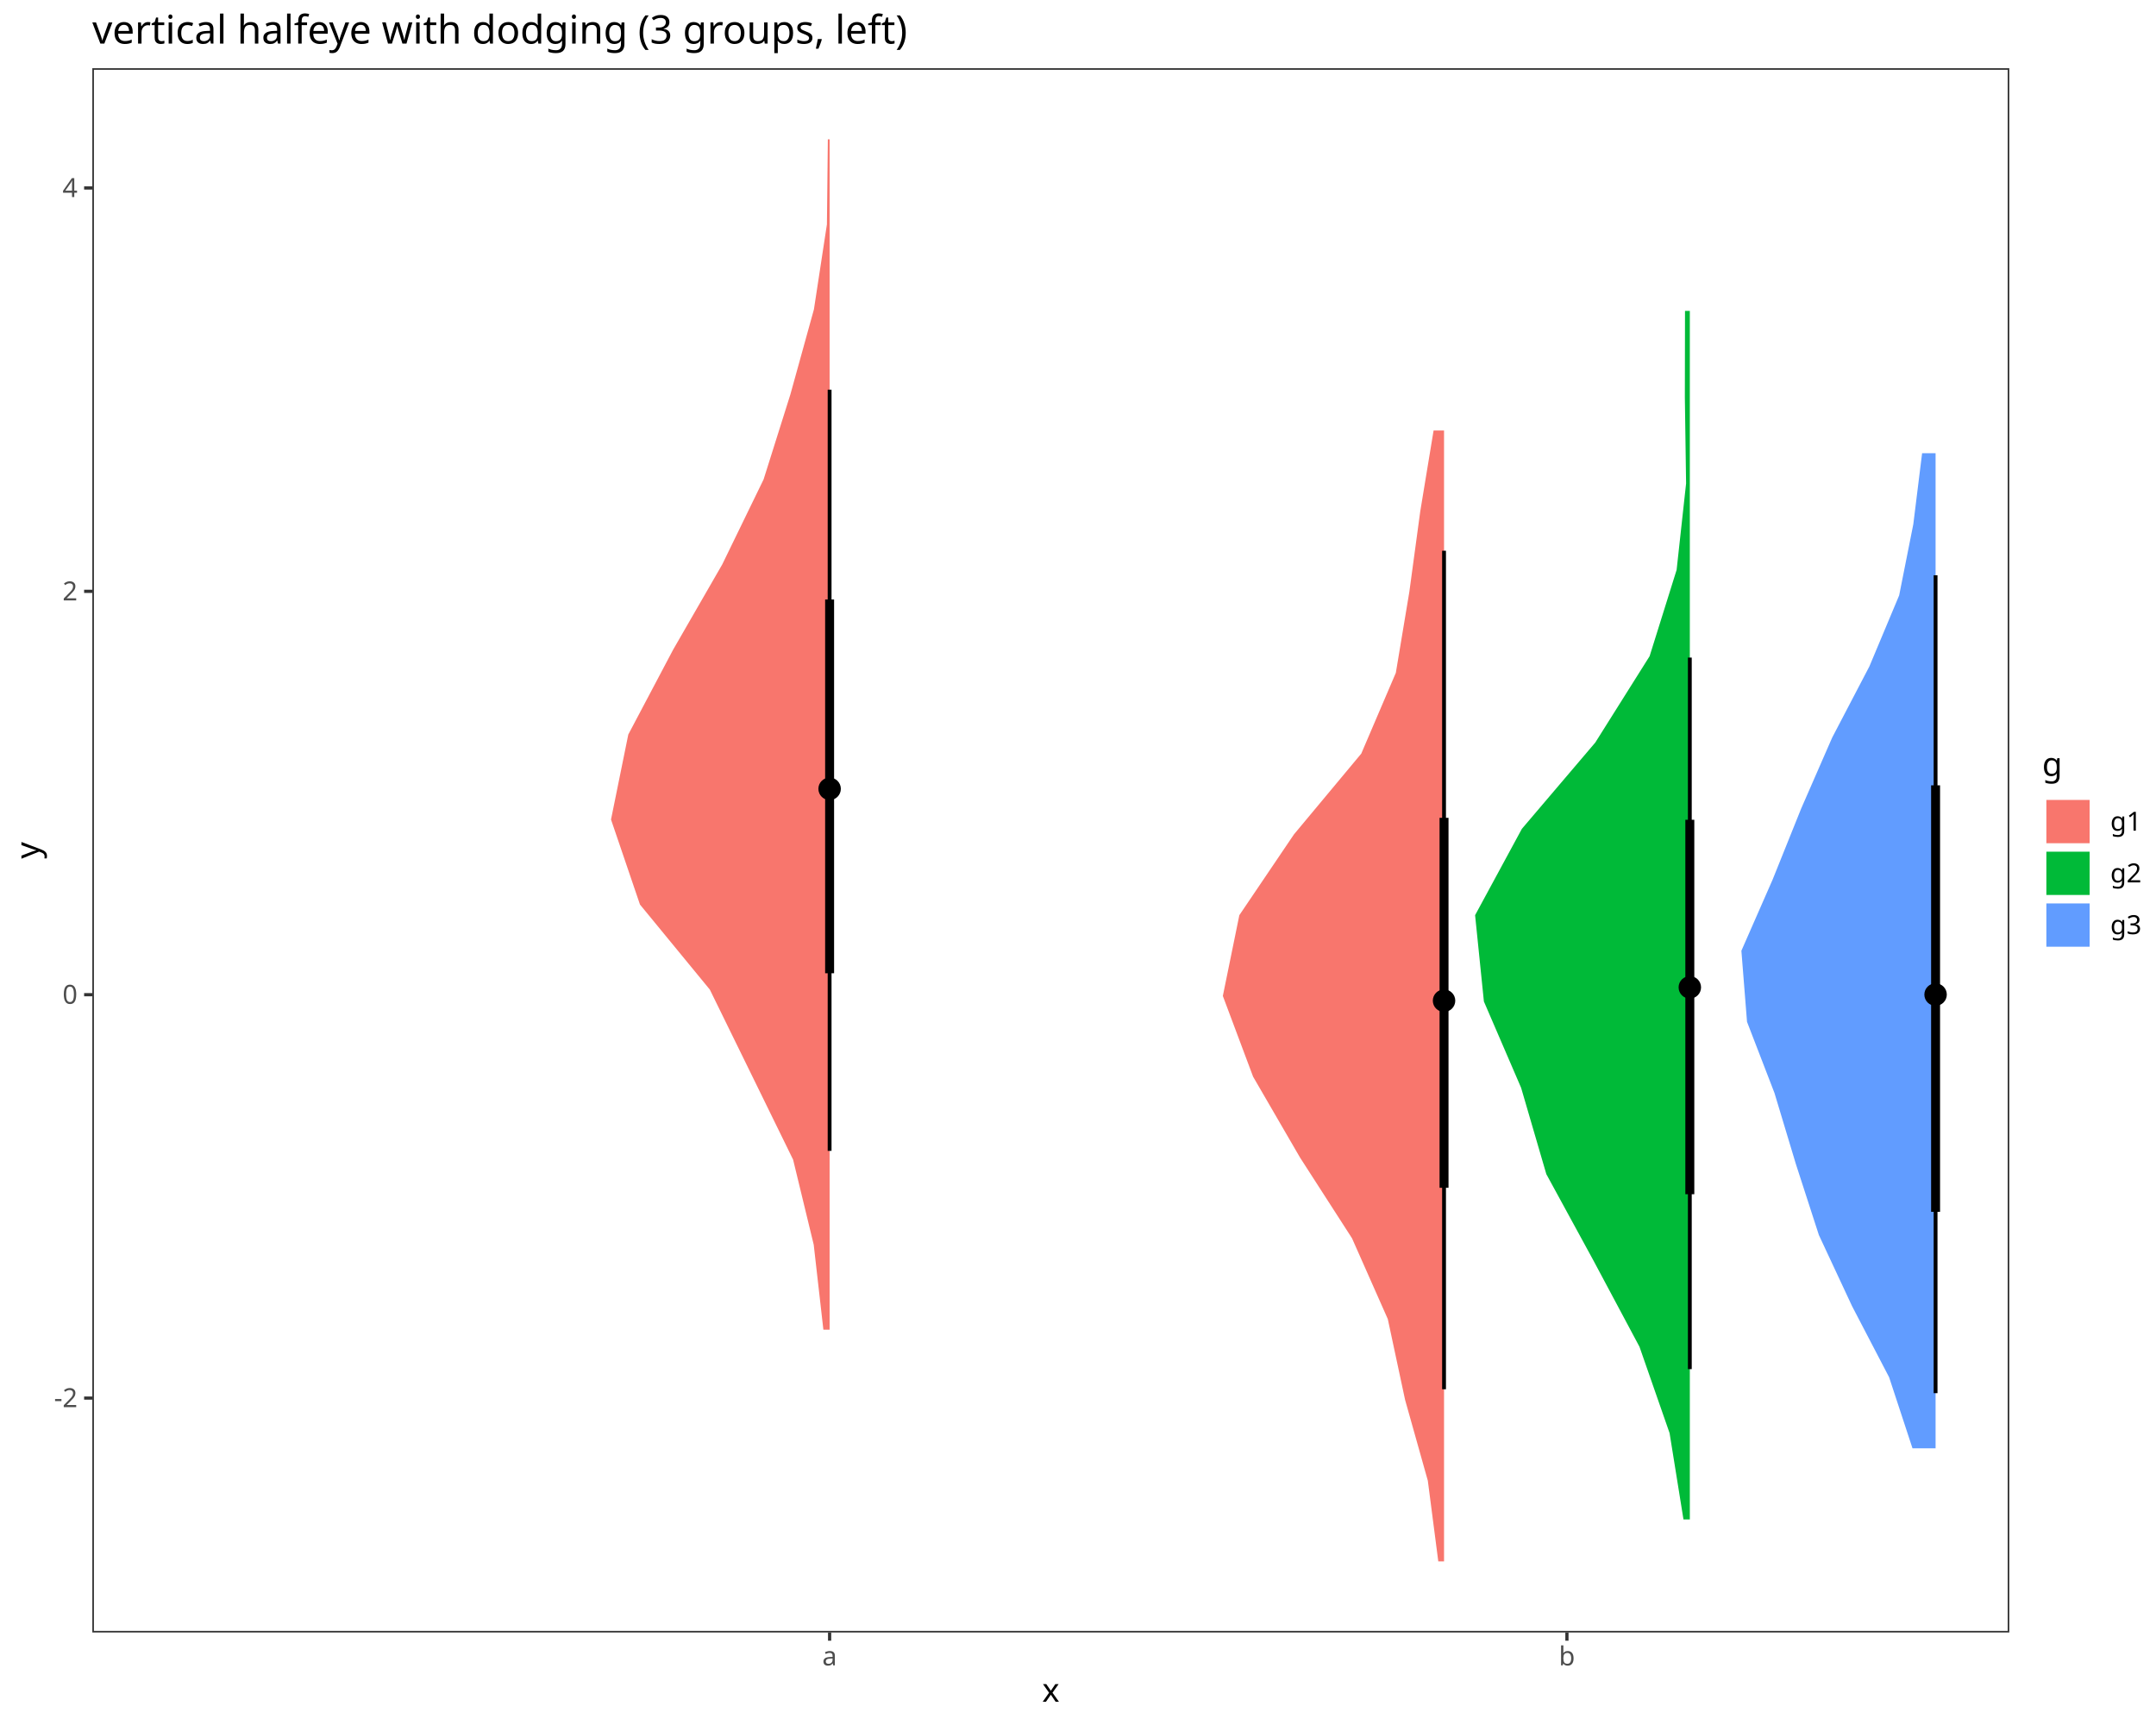
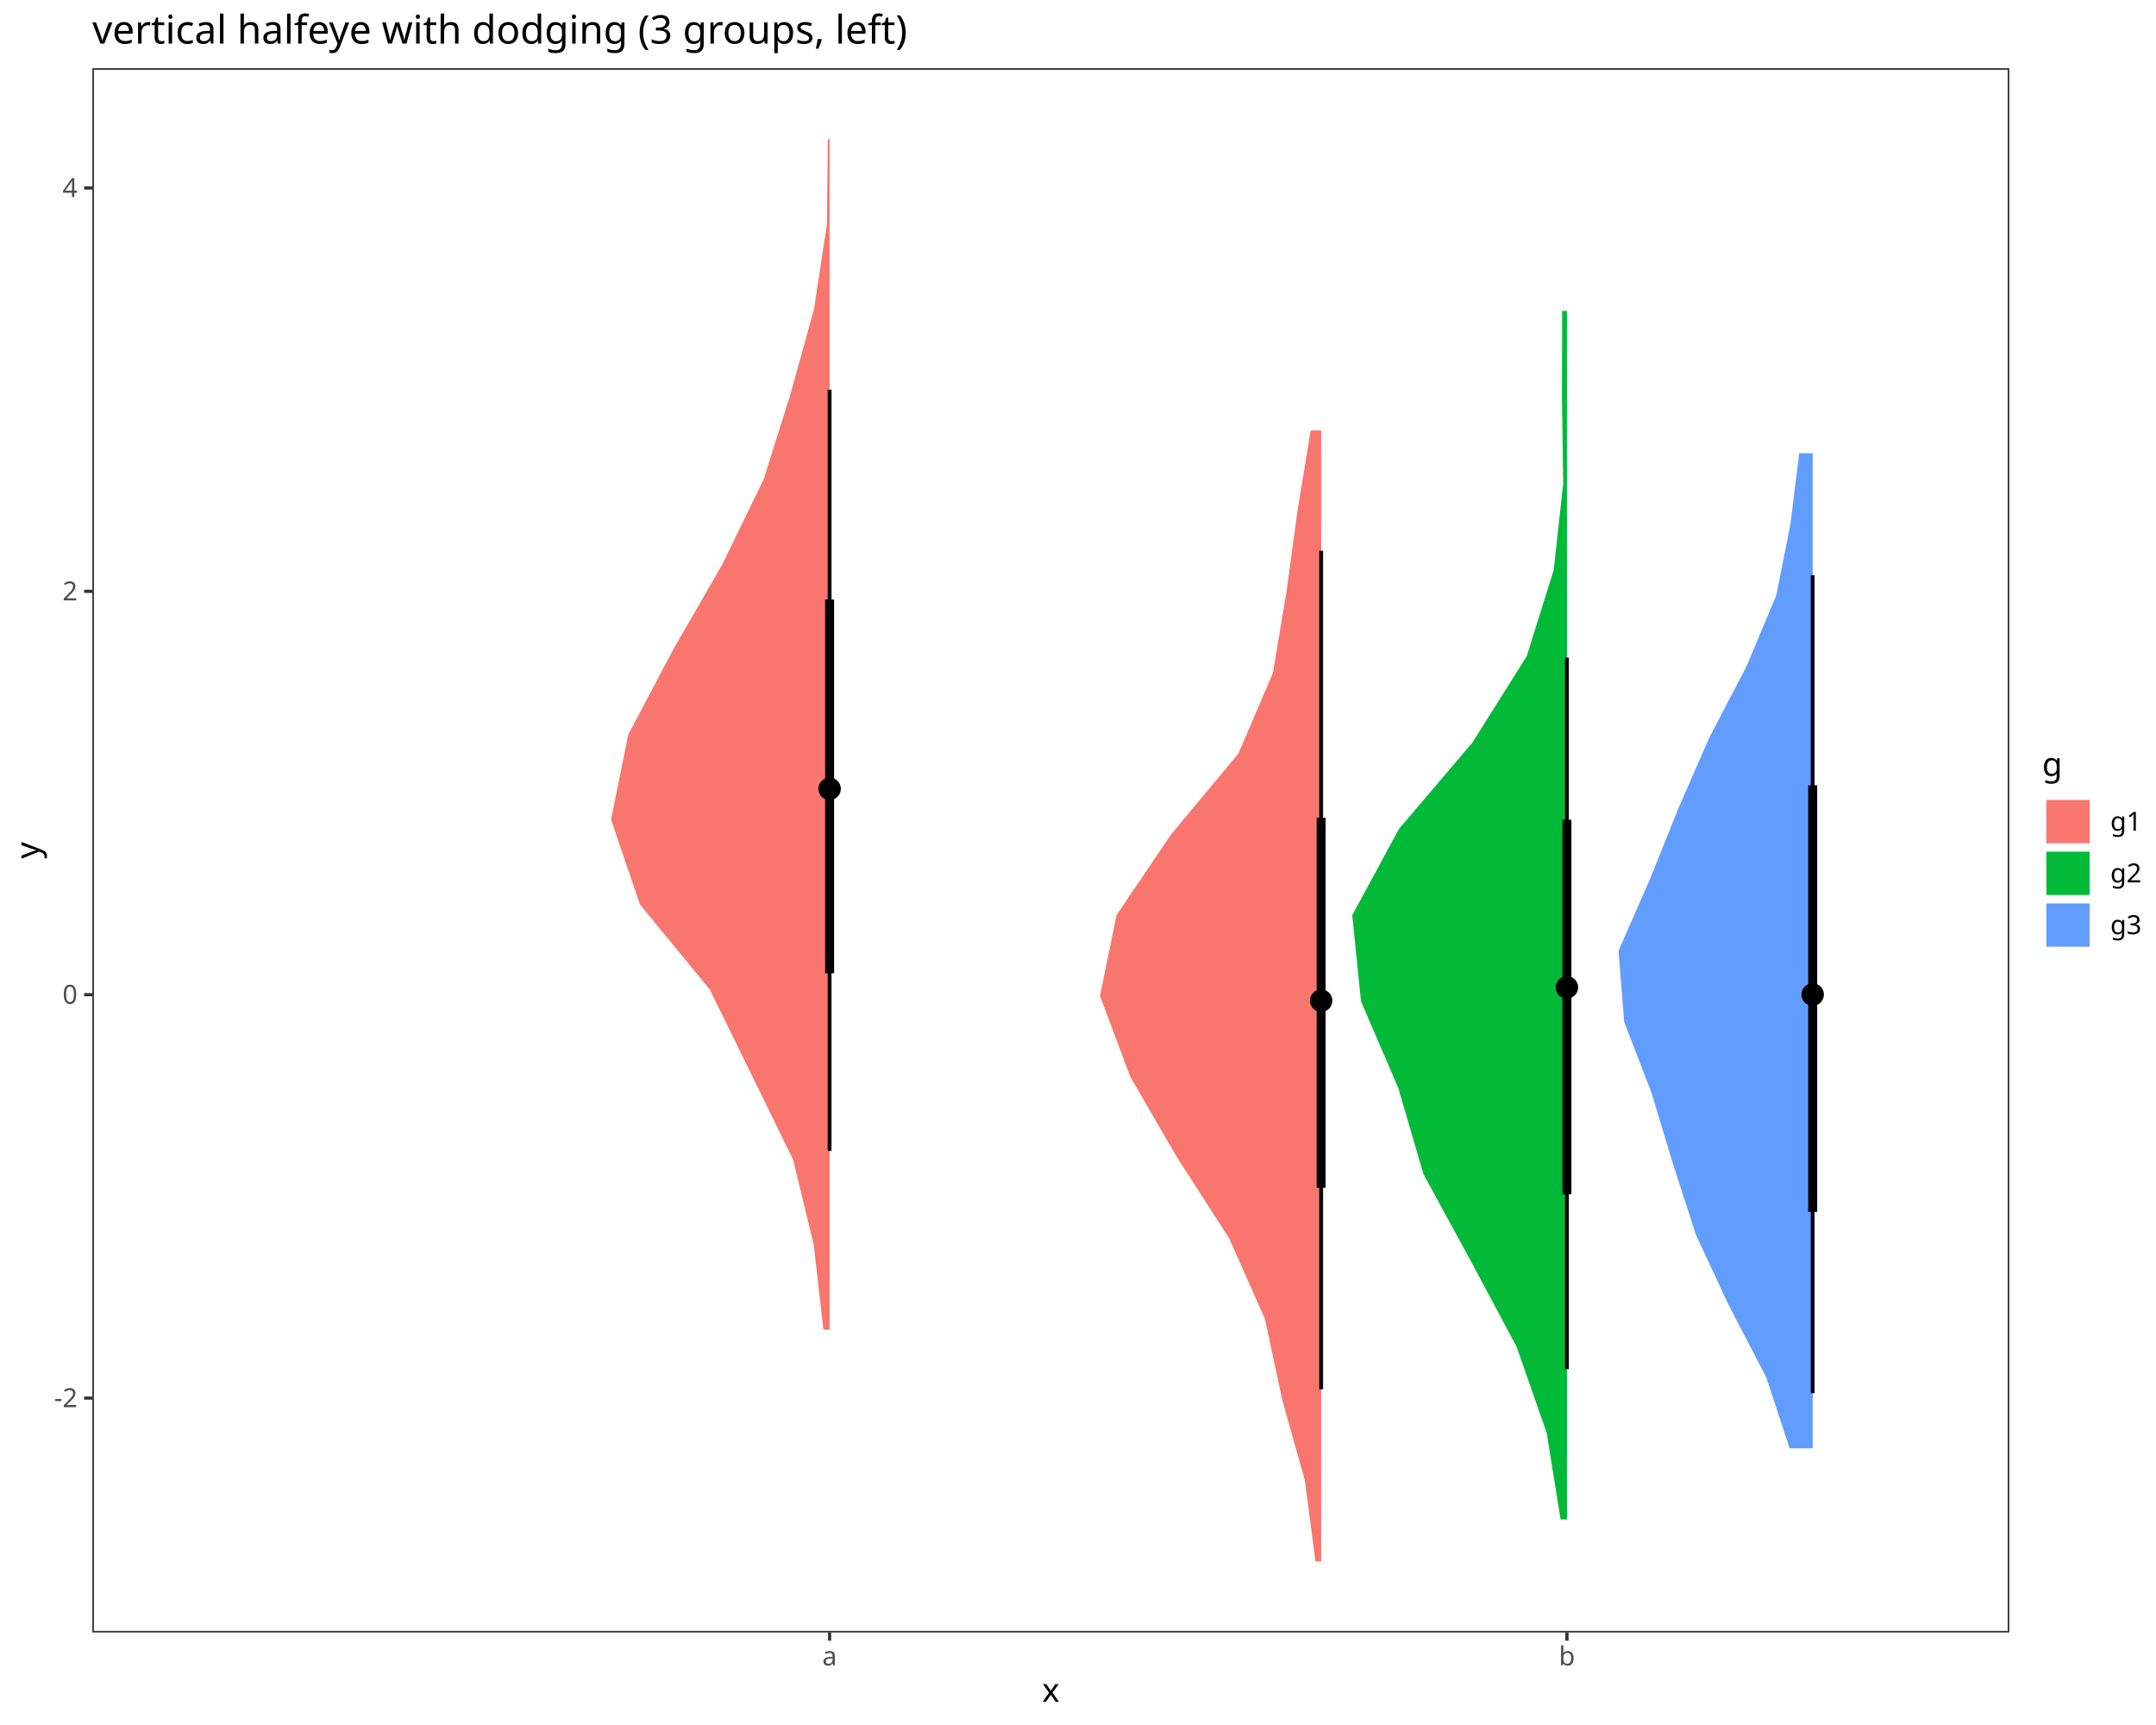
<svg xmlns="http://www.w3.org/2000/svg" class="svglite" data-engine-version="2.0" width="720.00pt" height="576.00pt" viewBox="0 0 720.00 576.00">
  <defs>
    <style type="text/css">
    .svglite line, .svglite polyline, .svglite polygon, .svglite path, .svglite rect, .svglite circle {
      fill: none;
      stroke: #000000;
      stroke-linecap: round;
      stroke-linejoin: round;
      stroke-miterlimit: 10.00;
    }
  </style>
  </defs>
  <rect width="100%" height="100%" style="stroke: none; fill: #FFFFFF;" />
  <defs>
    <clipPath id="cpMC4wMHw3MjAuMDB8MC4wMHw1NzYuMDA=">
      <rect x="0.00" y="0.00" width="720.00" height="576.00" />
    </clipPath>
  </defs>
  <g clip-path="url(#cpMC4wMHw3MjAuMDB8MC4wMHw1NzYuMDA=)">
    <rect x="0.00" y="0.00" width="720.00" height="576.00" style="stroke-width: 1.07; stroke: #FFFFFF; fill: #FFFFFF;" />
  </g>
  <defs>
    <clipPath id="cpMzAuODN8NjcxLjAxfDIyLjc4fDU0NS4xMQ==">
      <rect x="30.83" y="22.78" width="640.18" height="522.33" />
    </clipPath>
  </defs>
  <g clip-path="url(#cpMzAuODN8NjcxLjAxfDIyLjc4fDU0NS4xMQ==)">
    <rect x="30.83" y="22.78" width="640.18" height="522.33" style="stroke-width: 1.07; stroke: none; fill: #FFFFFF;" />
    <polygon points="277.05,444.00 277.05,415.61 277.05,387.22 277.05,358.83 277.05,330.44 277.05,302.04 277.05,273.65 277.05,245.26 277.05,216.87 277.05,188.48 277.05,160.09 277.05,131.70 277.05,103.31 277.05,74.92 277.05,46.53 276.46,46.53 276.15,74.92 271.81,103.31 263.95,131.70 255.00,160.09 241.19,188.48 224.83,216.87 209.82,245.26 204.05,273.65 213.72,302.04 237.05,330.44 250.96,358.83 264.86,387.22 271.74,415.61 274.97,444.00 " style="stroke-width: 2.13; stroke: none; fill: #F8766D;" />
-     <polygon points="482.24,521.37 482.24,494.40 482.24,467.42 482.24,440.45 482.24,413.48 482.24,386.51 482.24,359.53 482.24,332.56 482.24,305.59 482.24,278.61 482.24,251.64 482.24,224.67 482.24,197.70 482.24,170.72 482.24,143.75 478.75,143.75 474.30,170.72 470.64,197.70 466.14,224.67 454.60,251.64 432.12,278.61 413.88,305.59 408.37,332.56 418.48,359.53 434.14,386.51 451.51,413.48 463.46,440.45 469.23,467.42 476.82,494.40 480.32,521.37 " style="stroke-width: 2.13; stroke: none; fill: #F8766D;" />
-     <polygon points="564.32,507.36 564.32,478.53 564.32,449.71 564.32,420.88 564.32,392.06 564.32,363.23 564.32,334.41 564.32,305.59 564.32,276.76 564.32,247.94 564.32,219.11 564.32,190.29 564.32,161.46 564.32,132.64 564.32,103.81 562.71,103.81 562.66,132.64 563.07,161.46 559.91,190.29 550.89,219.11 532.75,247.94 508.23,276.76 492.61,305.59 495.55,334.41 507.98,363.23 516.40,392.06 532.12,420.88 547.51,449.71 557.56,478.53 562.20,507.36 " style="stroke-width: 2.13; stroke: none; fill: #00BA38;" />
-     <polygon points="646.39,483.61 646.39,459.87 646.39,436.14 646.39,412.40 646.39,388.67 646.39,364.94 646.39,341.20 646.39,317.47 646.39,293.73 646.39,270.00 646.39,246.27 646.39,222.53 646.39,198.80 646.39,175.06 646.39,151.33 641.89,151.33 638.95,175.06 634.23,198.80 624.28,222.53 611.87,246.27 601.50,270.00 591.96,293.73 581.54,317.47 583.42,341.20 592.58,364.94 599.73,388.67 607.42,412.40 618.50,436.14 630.87,459.87 638.68,483.61 " style="stroke-width: 2.13; stroke: none; fill: #619CFF;" />
-     <line x1="482.24" y1="463.90" x2="482.24" y2="183.89" style="stroke-width: 1.28; stroke-linecap: butt;" />
-     <line x1="646.39" y1="465.20" x2="646.39" y2="192.09" style="stroke-width: 1.28; stroke-linecap: butt;" />
+     <polygon points="441.20,521.37 441.20,494.40 441.20,467.42 441.20,440.45 441.20,413.48 441.20,386.51 441.20,359.53 441.20,332.56 441.20,305.59 441.20,278.61 441.20,251.64 441.20,224.67 441.20,197.70 441.20,170.72 441.20,143.75 437.71,143.75 433.27,170.72 429.60,197.70 425.10,224.67 413.56,251.64 391.08,278.61 372.85,305.59 367.34,332.56 377.44,359.53 393.10,386.51 410.47,413.48 422.43,440.45 428.19,467.42 435.78,494.40 439.29,521.37 " style="stroke-width: 2.13; stroke: none; fill: #F8766D;" />
+     <polygon points="523.28,507.36 523.28,478.53 523.28,449.71 523.28,420.88 523.28,392.06 523.28,363.23 523.28,334.41 523.28,305.59 523.28,276.76 523.28,247.94 523.28,219.11 523.28,190.29 523.28,161.46 523.28,132.64 523.28,103.81 521.67,103.81 521.62,132.64 522.03,161.46 518.87,190.29 509.85,219.11 491.72,247.94 467.20,276.76 451.58,305.59 454.51,334.41 466.94,363.23 475.36,392.06 491.08,420.88 506.47,449.71 516.53,478.53 521.16,507.36 " style="stroke-width: 2.13; stroke: none; fill: #00BA38;" />
+     <polygon points="605.35,483.61 605.35,459.87 605.35,436.14 605.35,412.40 605.35,388.67 605.35,364.94 605.35,341.20 605.35,317.47 605.35,293.73 605.35,270.00 605.35,246.27 605.35,222.53 605.35,198.80 605.35,175.06 605.35,151.33 600.85,151.33 597.91,175.06 593.19,198.80 583.24,222.53 570.83,246.27 560.47,270.00 550.92,293.73 540.51,317.47 542.39,341.20 551.54,364.94 558.70,388.67 566.38,412.40 577.47,436.14 589.83,459.87 597.64,483.61 " style="stroke-width: 2.13; stroke: none; fill: #619CFF;" />
+     <line x1="441.20" y1="463.90" x2="441.20" y2="183.89" style="stroke-width: 1.28; stroke-linecap: butt;" />
+     <line x1="605.35" y1="465.20" x2="605.35" y2="192.09" style="stroke-width: 1.28; stroke-linecap: butt;" />
    <line x1="277.05" y1="384.29" x2="277.05" y2="130.11" style="stroke-width: 1.28; stroke-linecap: butt;" />
-     <line x1="564.32" y1="457.17" x2="564.32" y2="219.58" style="stroke-width: 1.28; stroke-linecap: butt;" />
-     <line x1="646.39" y1="404.64" x2="646.39" y2="262.24" style="stroke-width: 2.99; stroke-linecap: butt;" />
-     <line x1="564.32" y1="398.76" x2="564.32" y2="273.73" style="stroke-width: 2.99; stroke-linecap: butt;" />
+     <line x1="523.28" y1="457.17" x2="523.28" y2="219.58" style="stroke-width: 1.28; stroke-linecap: butt;" />
+     <line x1="605.35" y1="404.64" x2="605.35" y2="262.24" style="stroke-width: 2.99; stroke-linecap: butt;" />
+     <line x1="523.28" y1="398.76" x2="523.28" y2="273.73" style="stroke-width: 2.99; stroke-linecap: butt;" />
    <line x1="277.05" y1="324.98" x2="277.05" y2="200.17" style="stroke-width: 2.99; stroke-linecap: butt;" />
-     <line x1="482.24" y1="396.61" x2="482.24" y2="273.08" style="stroke-width: 2.99; stroke-linecap: butt;" />
-     <circle cx="482.24" cy="334.14" r="1.68" style="stroke-width: 1.06; fill: #000000;" />
-     <circle cx="646.39" cy="332.10" r="1.68" style="stroke-width: 1.06; fill: #000000;" />
+     <line x1="441.20" y1="396.61" x2="441.20" y2="273.08" style="stroke-width: 2.99; stroke-linecap: butt;" />
+     <circle cx="441.20" cy="334.14" r="1.68" style="stroke-width: 1.06; fill: #000000;" />
+     <circle cx="605.35" cy="332.10" r="1.68" style="stroke-width: 1.06; fill: #000000;" />
    <circle cx="277.05" cy="263.40" r="1.68" style="stroke-width: 1.06; fill: #000000;" />
-     <circle cx="564.32" cy="329.69" r="1.68" style="stroke-width: 1.06; fill: #000000;" />
-     <circle cx="646.39" cy="332.10" r="3.22" style="stroke-width: 1.06; fill: #000000;" />
-     <circle cx="564.32" cy="329.69" r="3.22" style="stroke-width: 1.06; fill: #000000;" />
+     <circle cx="523.28" cy="329.69" r="1.68" style="stroke-width: 1.06; fill: #000000;" />
+     <circle cx="605.35" cy="332.10" r="3.22" style="stroke-width: 1.06; fill: #000000;" />
+     <circle cx="523.28" cy="329.69" r="3.22" style="stroke-width: 1.06; fill: #000000;" />
    <circle cx="277.05" cy="263.40" r="3.22" style="stroke-width: 1.06; fill: #000000;" />
-     <circle cx="482.24" cy="334.14" r="3.22" style="stroke-width: 1.06; fill: #000000;" />
+     <circle cx="441.20" cy="334.14" r="3.22" style="stroke-width: 1.06; fill: #000000;" />
    <rect x="30.83" y="22.78" width="640.18" height="522.33" style="stroke-width: 1.07; stroke: #333333;" />
  </g>
  <g clip-path="url(#cpMC4wMHw3MjAuMDB8MC4wMHw1NzYuMDA=)">
    <text x="25.90" y="469.86" text-anchor="end" style="font-size: 8.80px; fill: #4D4D4D; font-family: sans;" textLength="7.82px" lengthAdjust="spacingAndGlyphs">-2</text>
    <text x="25.90" y="335.17" text-anchor="end" style="font-size: 8.80px; fill: #4D4D4D; font-family: sans;" textLength="4.89px" lengthAdjust="spacingAndGlyphs">0</text>
    <text x="25.90" y="200.48" text-anchor="end" style="font-size: 8.80px; fill: #4D4D4D; font-family: sans;" textLength="4.89px" lengthAdjust="spacingAndGlyphs">2</text>
    <text x="25.90" y="65.79" text-anchor="end" style="font-size: 8.80px; fill: #4D4D4D; font-family: sans;" textLength="4.89px" lengthAdjust="spacingAndGlyphs">4</text>
    <polyline points="28.09,466.84 30.83,466.84 " style="stroke-width: 1.07; stroke: #333333; stroke-linecap: butt;" />
    <polyline points="28.09,332.14 30.83,332.14 " style="stroke-width: 1.07; stroke: #333333; stroke-linecap: butt;" />
    <polyline points="28.09,197.45 30.83,197.45 " style="stroke-width: 1.07; stroke: #333333; stroke-linecap: butt;" />
    <polyline points="28.09,62.76 30.83,62.76 " style="stroke-width: 1.07; stroke: #333333; stroke-linecap: butt;" />
    <polyline points="277.05,547.85 277.05,545.11 " style="stroke-width: 1.07; stroke: #333333; stroke-linecap: butt;" />
    <polyline points="523.28,547.85 523.28,545.11 " style="stroke-width: 1.07; stroke: #333333; stroke-linecap: butt;" />
    <text x="277.05" y="556.10" text-anchor="middle" style="font-size: 8.80px; fill: #4D4D4D; font-family: sans;" textLength="4.89px" lengthAdjust="spacingAndGlyphs">a</text>
    <text x="523.28" y="556.10" text-anchor="middle" style="font-size: 8.80px; fill: #4D4D4D; font-family: sans;" textLength="4.89px" lengthAdjust="spacingAndGlyphs">b</text>
    <text x="350.92" y="568.24" text-anchor="middle" style="font-size: 11.00px; font-family: sans;" textLength="5.50px" lengthAdjust="spacingAndGlyphs">x</text>
    <text transform="translate(13.05,283.95) rotate(-90)" text-anchor="middle" style="font-size: 11.00px; font-family: sans;" textLength="5.50px" lengthAdjust="spacingAndGlyphs">y</text>
    <rect x="681.97" y="250.36" width="32.55" height="67.17" style="stroke-width: 1.07; stroke: none; fill: #FFFFFF;" />
    <text x="681.97" y="259.07" style="font-size: 11.00px; font-family: sans;" textLength="6.12px" lengthAdjust="spacingAndGlyphs">g</text>
    <rect x="681.97" y="265.69" width="17.28" height="17.28" style="stroke-width: 1.07; stroke: none; fill: #FFFFFF;" />
    <rect x="683.39" y="267.11" width="14.45" height="14.45" style="stroke-width: 2.13; stroke: none; stroke-linecap: square; stroke-linejoin: miter; fill: #F8766D;" />
    <rect x="681.97" y="282.97" width="17.28" height="17.28" style="stroke-width: 1.07; stroke: none; fill: #FFFFFF;" />
    <rect x="683.39" y="284.39" width="14.45" height="14.45" style="stroke-width: 2.13; stroke: none; stroke-linecap: square; stroke-linejoin: miter; fill: #00BA38;" />
    <rect x="681.97" y="300.25" width="17.28" height="17.28" style="stroke-width: 1.07; stroke: none; fill: #FFFFFF;" />
    <rect x="683.39" y="301.67" width="14.45" height="14.45" style="stroke-width: 2.13; stroke: none; stroke-linecap: square; stroke-linejoin: miter; fill: #619CFF;" />
    <text x="704.73" y="277.36" style="font-size: 8.80px; font-family: sans;" textLength="9.79px" lengthAdjust="spacingAndGlyphs">g1</text>
    <text x="704.73" y="294.64" style="font-size: 8.80px; font-family: sans;" textLength="9.79px" lengthAdjust="spacingAndGlyphs">g2</text>
    <text x="704.73" y="311.92" style="font-size: 8.80px; font-family: sans;" textLength="9.79px" lengthAdjust="spacingAndGlyphs">g3</text>
    <text x="30.83" y="14.56" style="font-size: 13.20px; font-family: sans;" textLength="254.62px" lengthAdjust="spacingAndGlyphs">vertical halfeye with dodging (3 groups, left)</text>
  </g>
</svg>
